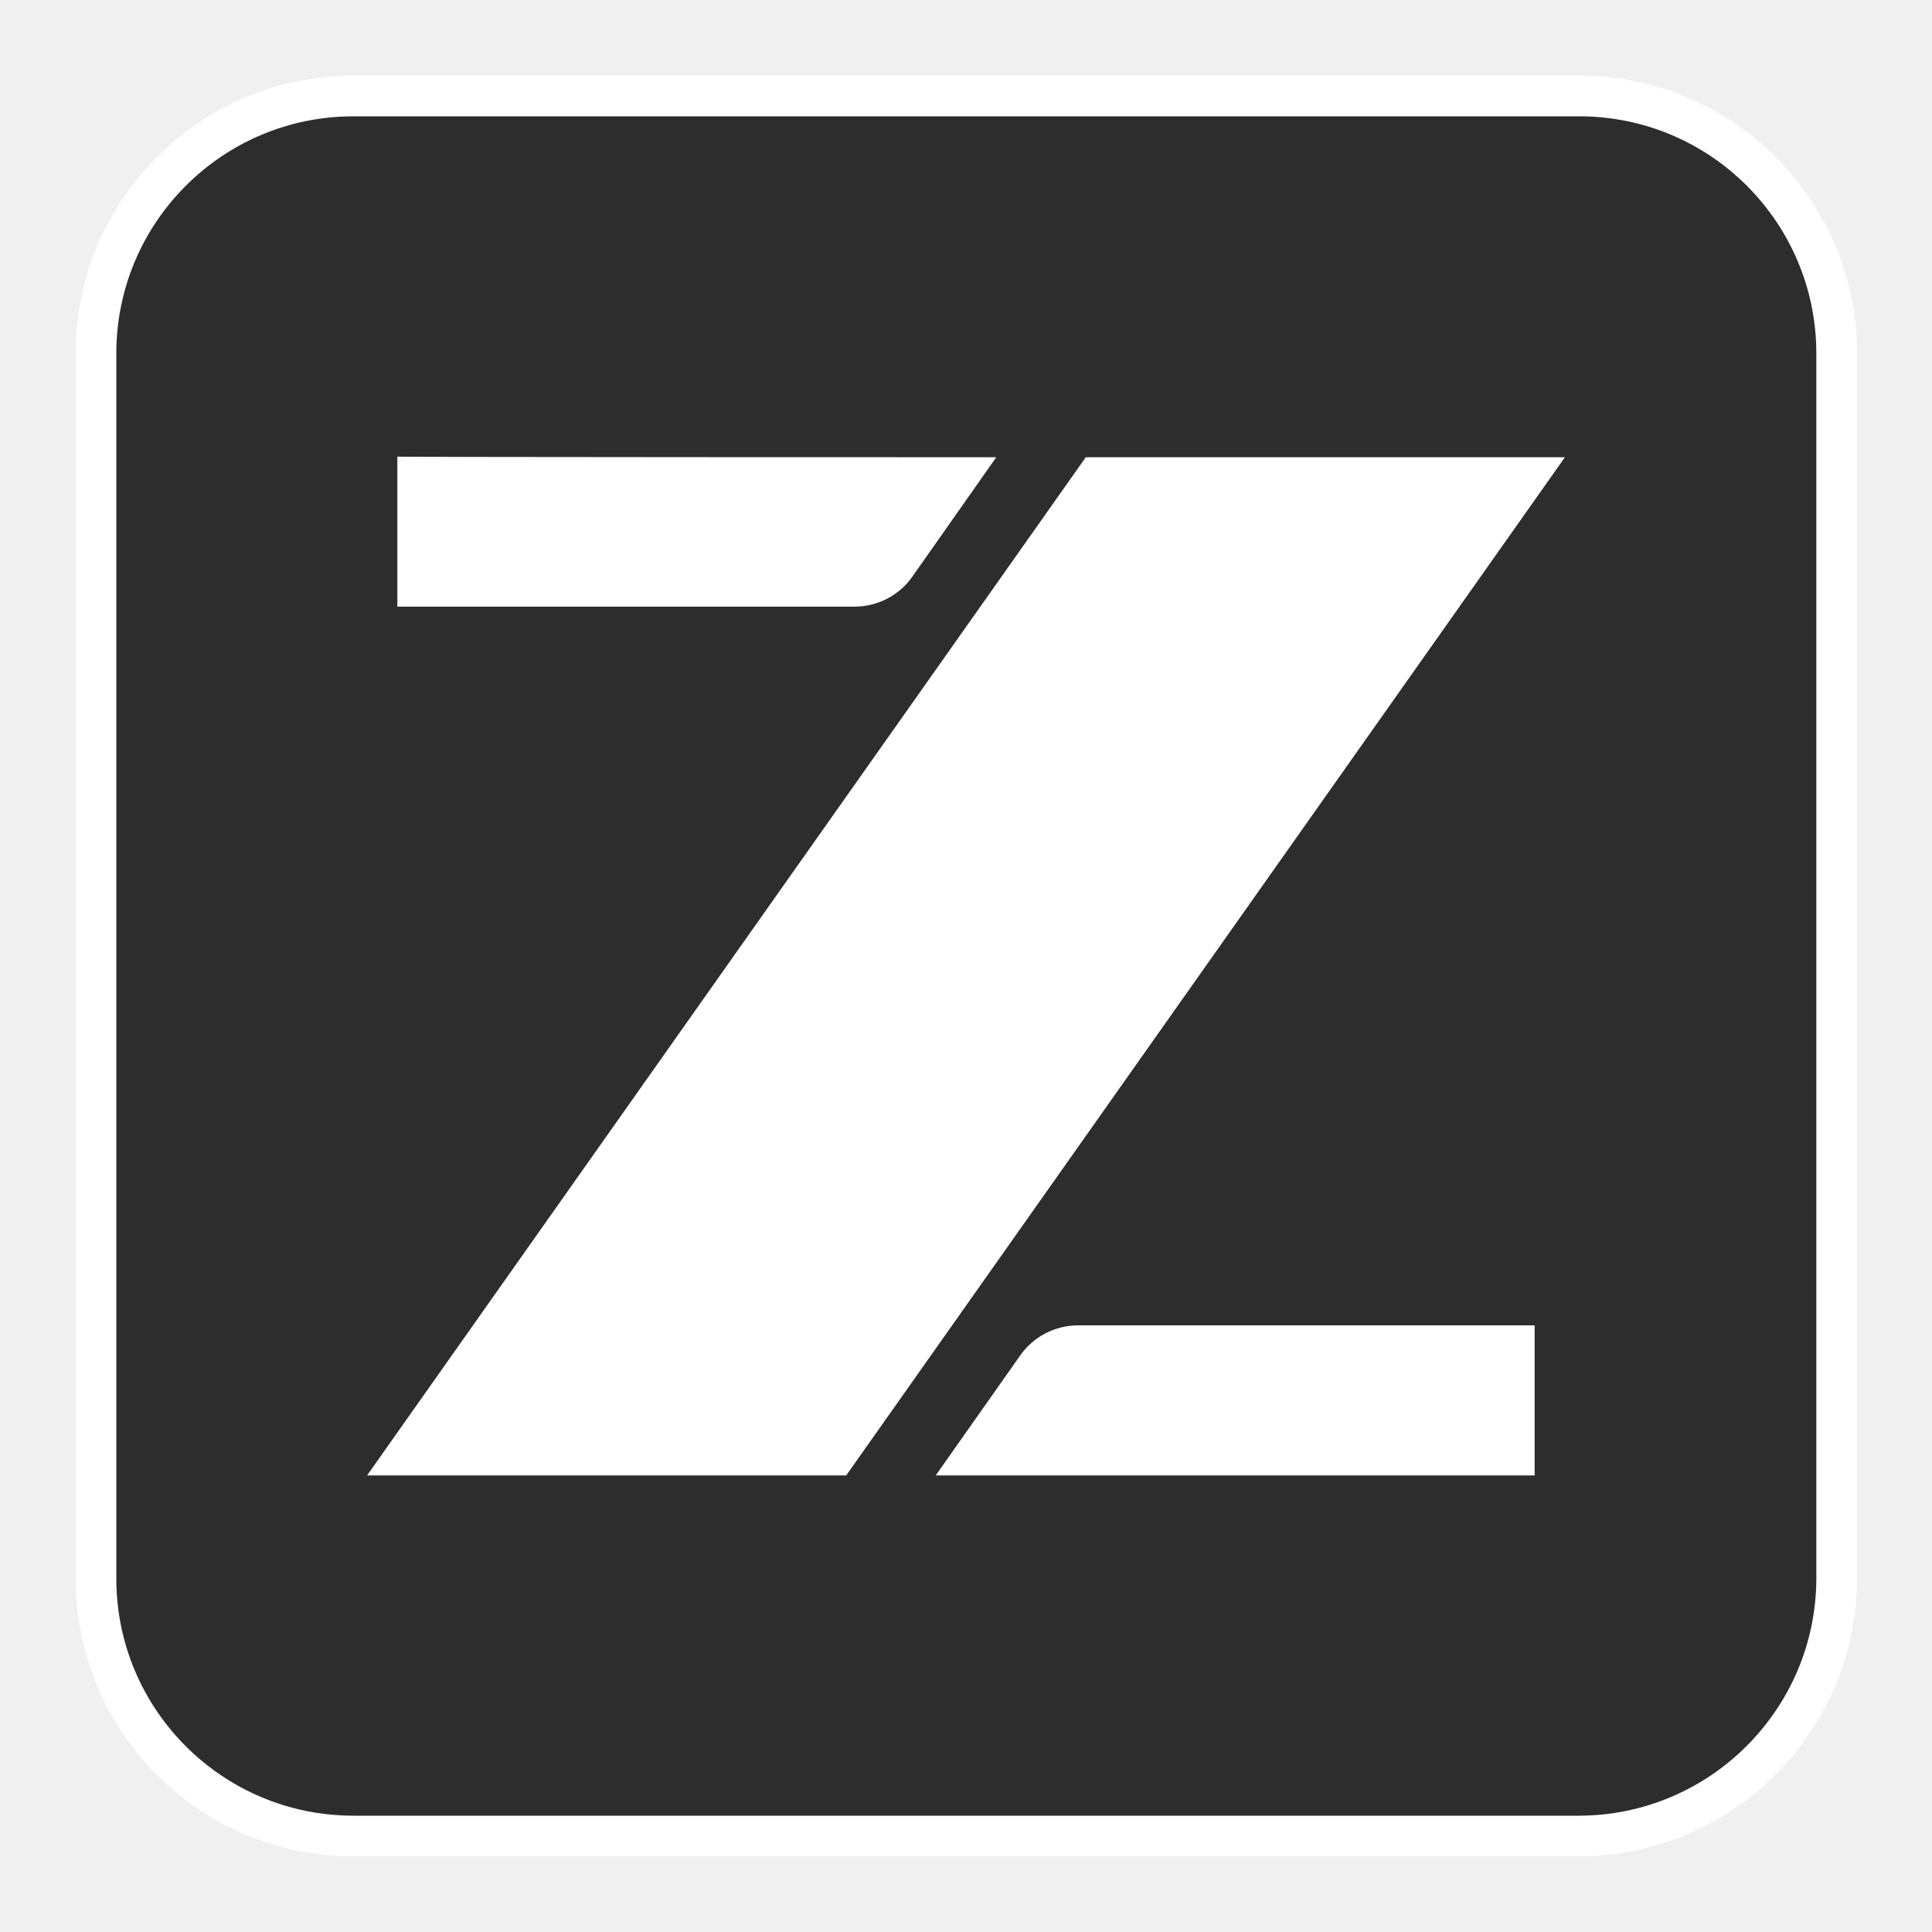
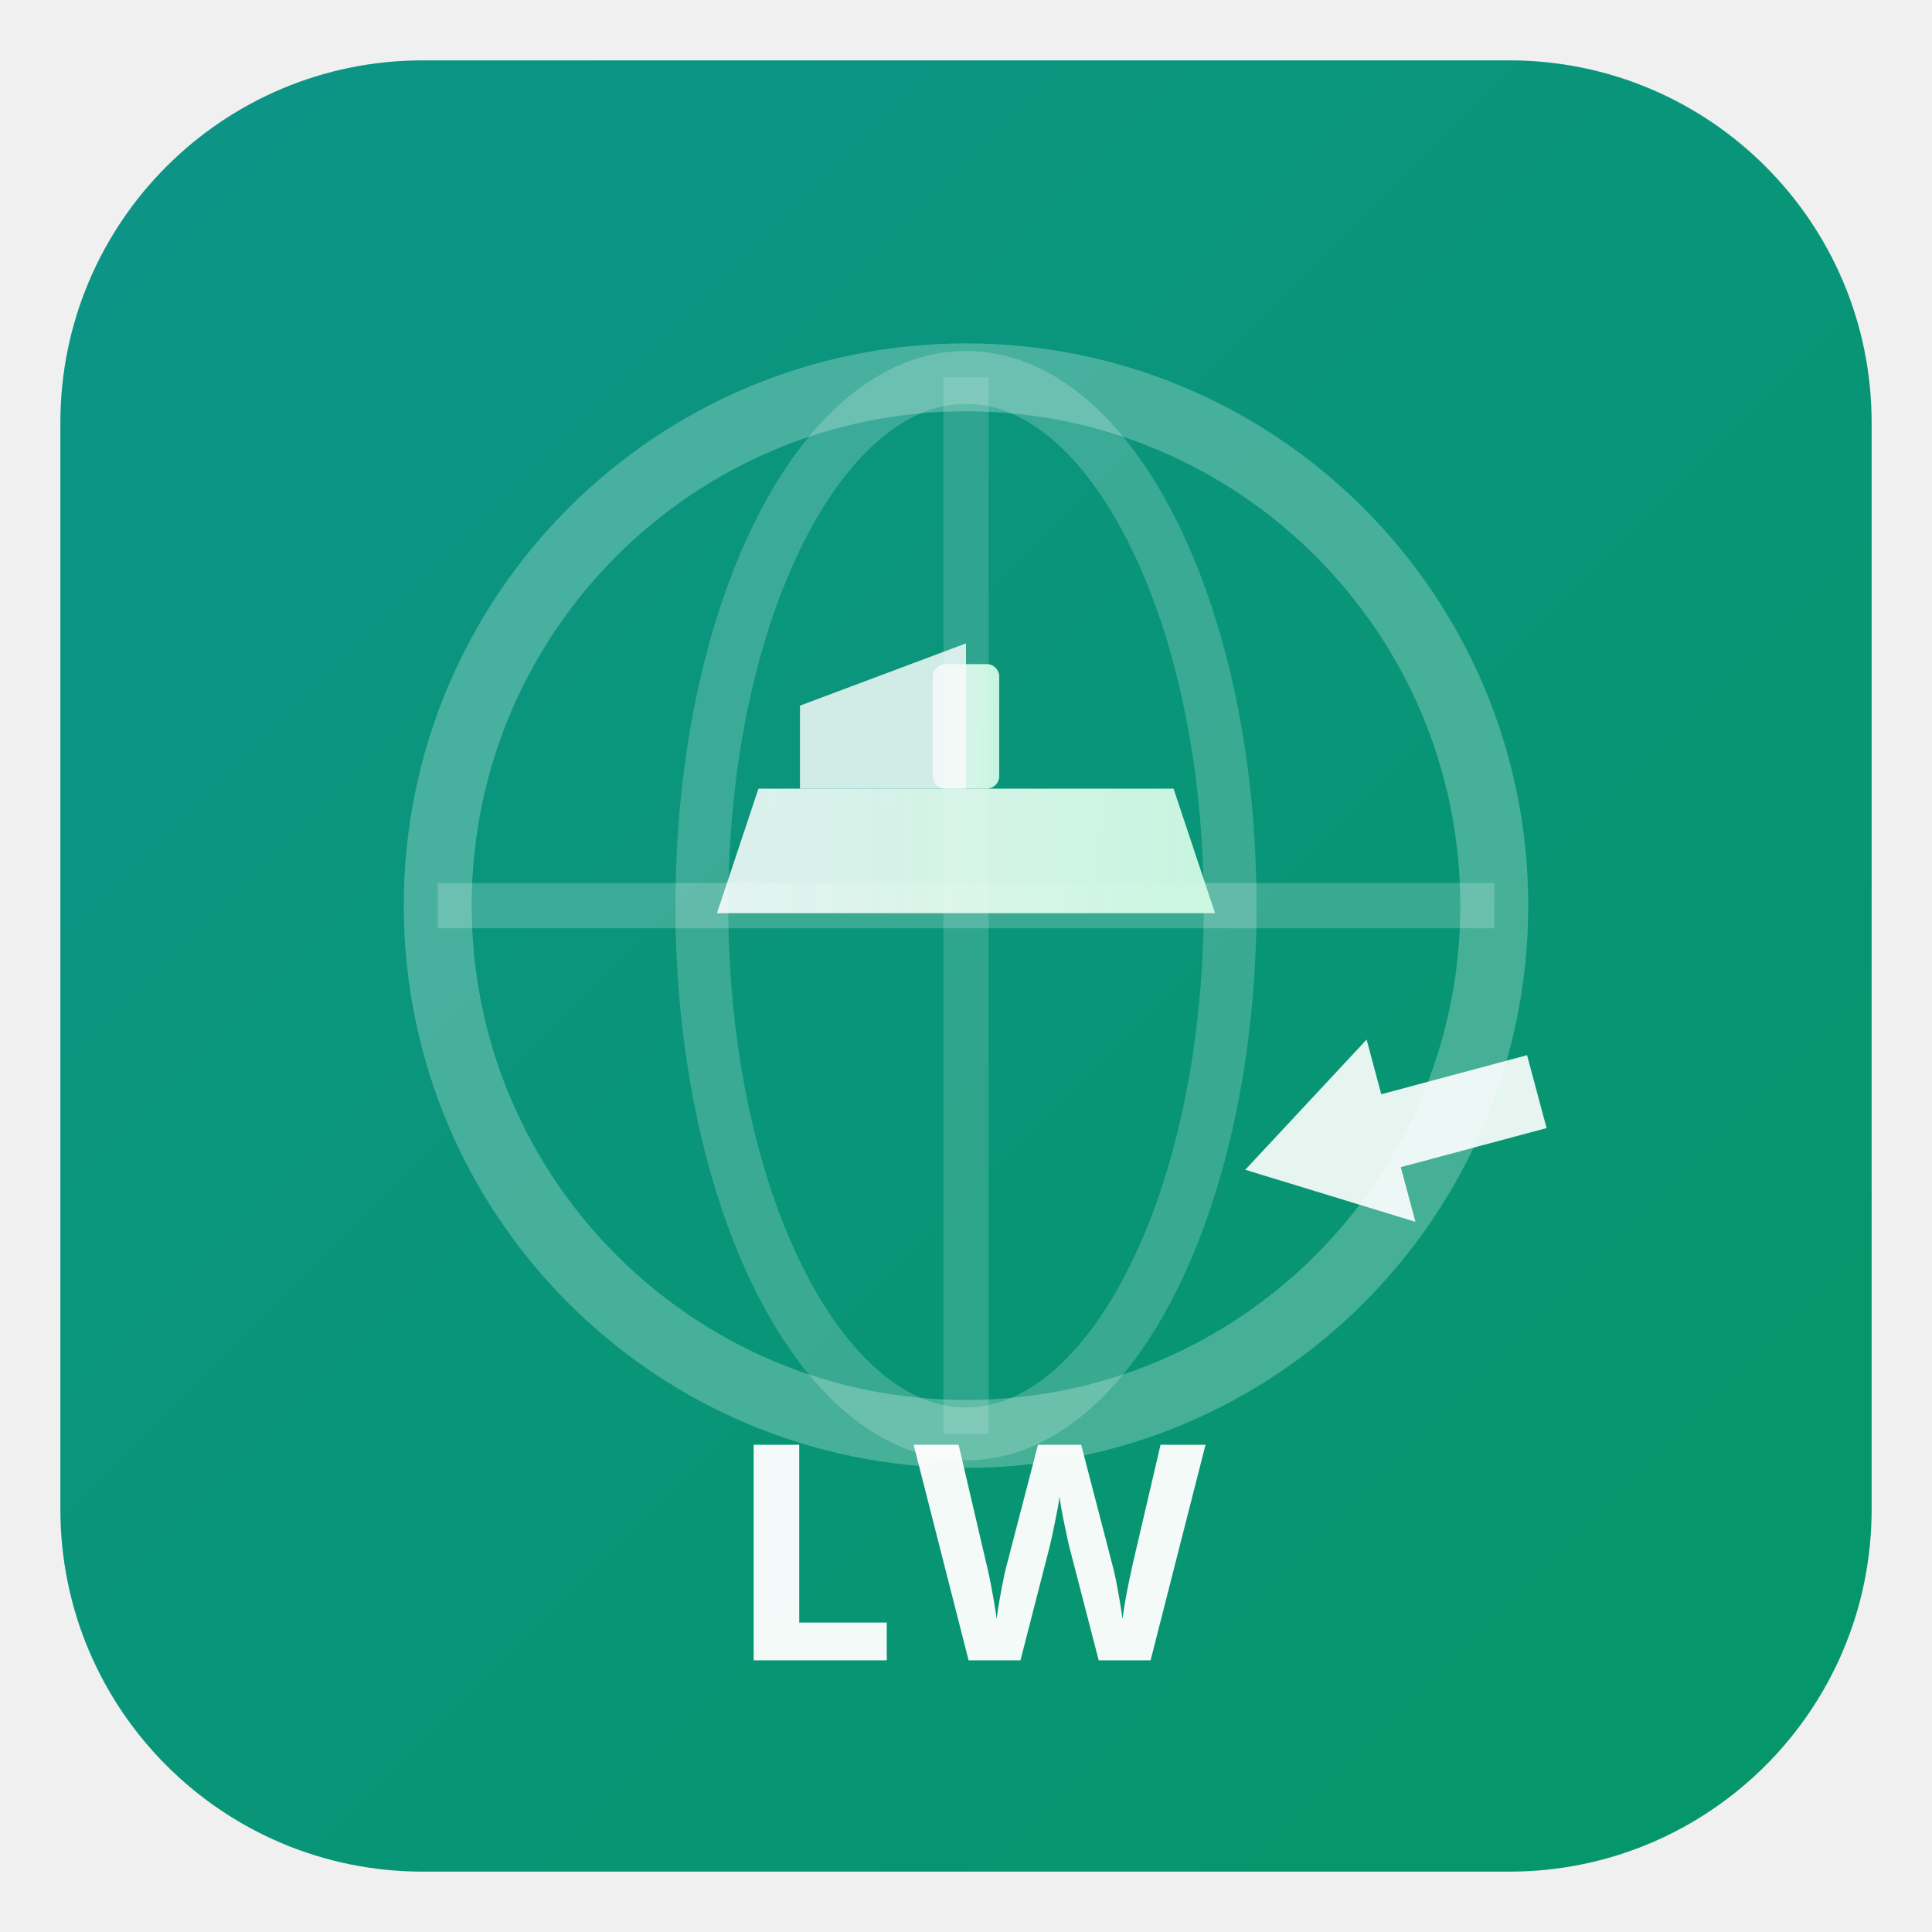
- <svg xmlns="http://www.w3.org/2000/svg" version="1.1" x="0px" y="0px" viewBox="0 0 30 30" style="enable-background:new 0 0 30 30;" xml:space="preserve">
+ <svg xmlns="http://www.w3.org/2000/svg" viewBox="0 0 512 512">
  <defs>
-     <style type="text/css">
-     .st194{fill:#2D2D2D;stroke:#FFFFFF;stroke-width:0.632;stroke-miterlimit:10;}
-     .st23{fill:#FFFFFF;}
- 
-     .z-breathe {
-       animation: breathe 2.5s ease-in-out infinite;
-     }
- 
-     @keyframes breathe {
-       0%, 100% { opacity: 0.7; }
-       50% { opacity: 1; }
-     }
-   </style>
+     <linearGradient id="bgGrad" x1="0%" y1="0%" x2="100%" y2="100%">
+       <stop offset="0%" style="stop-color:#0d9488;stop-opacity:1" />
+       <stop offset="100%" style="stop-color:#059669;stop-opacity:1" />
+     </linearGradient>
+     <linearGradient id="arrowGrad" x1="0%" y1="0%" x2="100%" y2="0%">
+       <stop offset="0%" style="stop-color:#ffffff;stop-opacity:0.9" />
+       <stop offset="100%" style="stop-color:#d1fae5;stop-opacity:1" />
+     </linearGradient>
  </defs>
-   <g>
-     <path class="st194" d="M24.51,28.51H5.49c-2.21,0-4-1.79-4-4V5.49c0-2.21,1.79-4,4-4h19.03c2.21,0,4,1.79,4,4v19.03     C28.51,26.72,26.72,28.51,24.51,28.51z" />
-     <g class="z-breathe">
-       <path class="st23" d="M15.47,7.1l-1.3,1.85c-0.2,0.29-0.54,0.47-0.9,0.47h-7.1V7.09C6.16,7.1,15.47,7.1,15.47,7.1z" />
-       <polygon class="st23" points="24.3,7.1 13.14,22.91 5.7,22.91 16.86,7.1" />
-       <path class="st23" d="M14.53,22.91l1.31-1.86c0.2-0.29,0.54-0.47,0.9-0.47h7.09v2.33H14.53z" />
-     </g>
+   <rect x="16" y="16" width="480" height="480" rx="96" ry="96" fill="url(#bgGrad)" />
+   <circle cx="256" cy="240" r="140" fill="none" stroke="white" stroke-width="18" opacity="0.25" />
+   <ellipse cx="256" cy="240" rx="70" ry="140" fill="none" stroke="white" stroke-width="14" opacity="0.2" />
+   <line x1="116" y1="240" x2="396" y2="240" stroke="white" stroke-width="12" opacity="0.2" />
+   <line x1="256" y1="100" x2="256" y2="380" stroke="white" stroke-width="12" opacity="0.15" />
+   <g transform="translate(256,220) scale(1.1)" opacity="0.95">
+     <path d="M-60,20 L-50,-10 L50,-10 L60,20 Z" fill="url(#arrowGrad)" />
+     <rect x="-8" y="-40" width="16" height="30" rx="3" fill="url(#arrowGrad)" />
+     <path d="M-40,-10 L-40,-30 L0,-45 L0,-10 Z" fill="white" opacity="0.85" />
  </g>
+   <g transform="translate(330,310)" opacity="0.9">
+     <path d="M0,0 L40,-25 L40,-10 L80,-10 L80,10 L40,10 L40,25 Z" fill="white" transform="rotate(-15)" />
+   </g>
+   <text x="256" y="440" text-anchor="middle" font-family="'Segoe UI',system-ui,sans-serif" font-size="80" font-weight="800" fill="white" letter-spacing="6" opacity="0.95">LW</text>
</svg>
